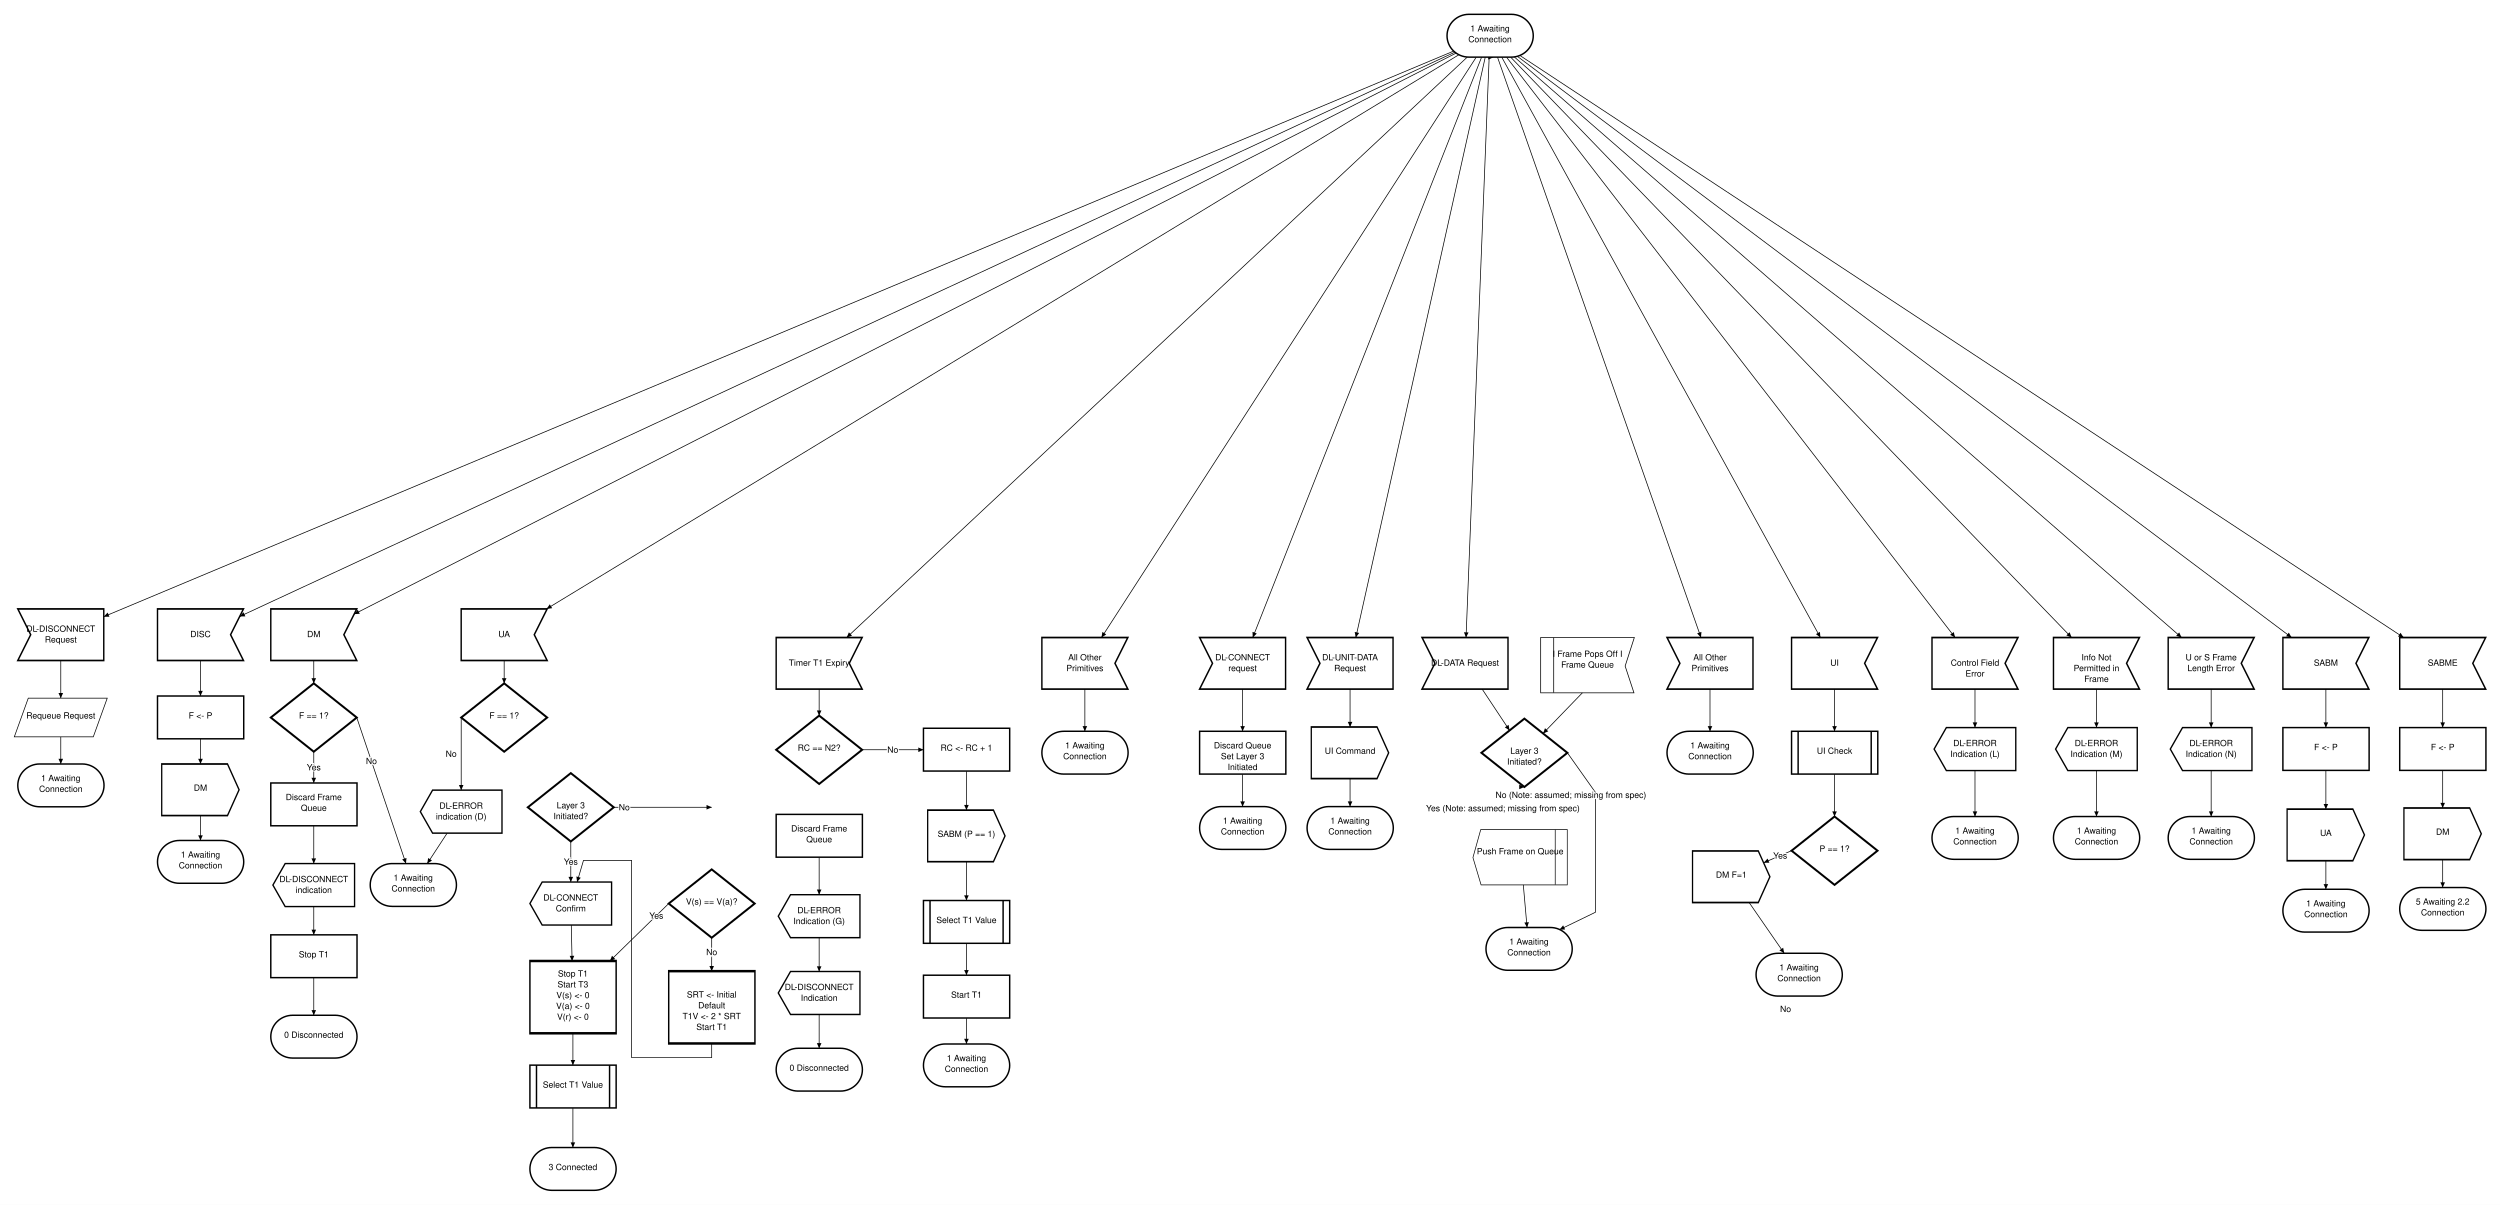
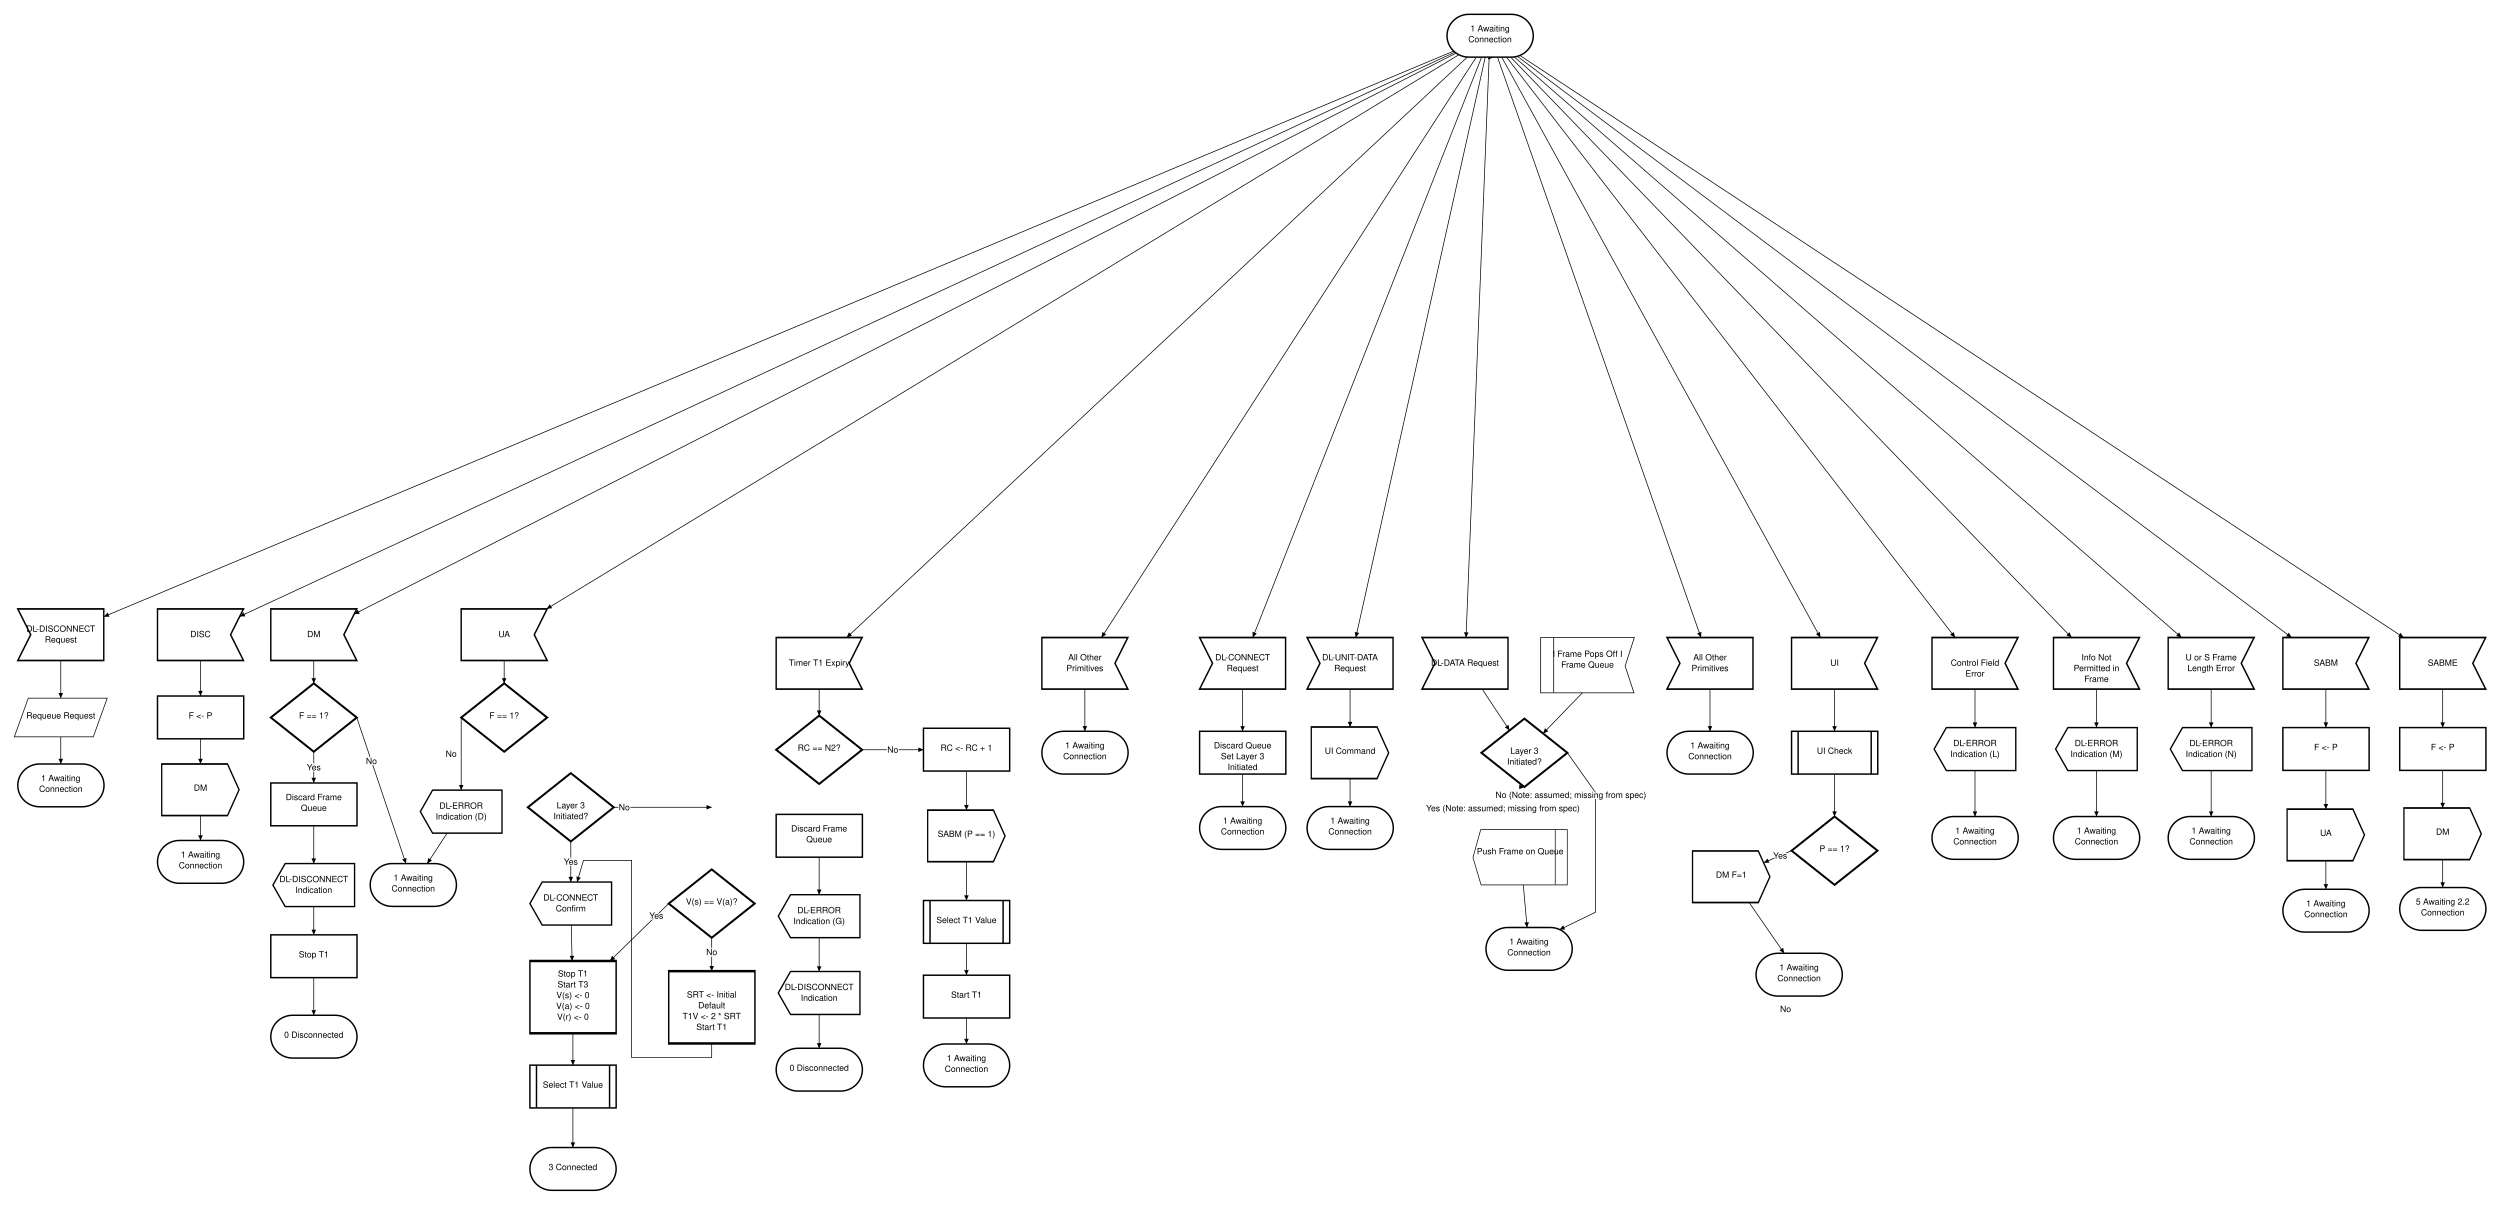
<svg xmlns="http://www.w3.org/2000/svg" width="3489.61" height="1681.77" viewBox="-349.21 -506.65 3489.61 1681.77" font-family="Helvetica, Arial, sans-serif">
  <defs>
    <marker id="arrow" viewBox="0 0 10 10" refX="9" refY="5" markerWidth="8" markerHeight="8" orient="auto-start-reverse">
      <path d="M 0 1 L 9 5 L 0 9 z" fill="#000000" />
    </marker>
  </defs>
  <rect x="-349.21" y="-506.65" width="3489.61" height="1681.77" fill="#FFFFFF" />
  <path d="M 1679.71 -435.31 L -204.37 354.11" fill="none" stroke="#000000" stroke-width="1" marker-end="url(#arrow)" />
  <path d="M -264.37 415.2 L -264.37 467.9" fill="none" stroke="#000000" stroke-width="1" marker-end="url(#arrow)" />
  <path d="M -264.37 521.84 L -264.37 559.75" fill="none" stroke="#000000" stroke-width="1" marker-end="url(#arrow)" />
  <path d="M 1681.52 -433.85 L -14.64 353.83" fill="none" stroke="#000000" stroke-width="1" marker-end="url(#arrow)" />
  <path d="M -69.37 415.2 L -69.37 464.87" fill="none" stroke="#000000" stroke-width="1" marker-end="url(#arrow)" />
  <path d="M -69.37 524.87 L -69.37 559.75" fill="none" stroke="#000000" stroke-width="1" marker-end="url(#arrow)" />
  <path d="M -69.37 631.65 L -69.37 666.53" fill="none" stroke="#000000" stroke-width="1" marker-end="url(#arrow)" />
  <path d="M 88.77 415.2 L 88.77 447.22" fill="none" stroke="#000000" stroke-width="1" marker-end="url(#arrow)" />
  <path d="M 88.77 542.52 L 88.77 586.27" fill="none" stroke="#000000" stroke-width="1" marker-end="url(#arrow)" />
  <text x="88.77" y="568.62" font-size="12" text-anchor="middle" stroke="#FFFFFF" stroke-width="3" paint-order="stroke">Yes</text>
  <path d="M 88.77 646.27 L 88.77 698.77" fill="none" stroke="#000000" stroke-width="1" marker-end="url(#arrow)" />
  <path d="M 88.77 758.77 L 88.77 798.24" fill="none" stroke="#000000" stroke-width="1" marker-end="url(#arrow)" />
  <path d="M 88.77 858.24 L 88.77 910.5" fill="none" stroke="#000000" stroke-width="1" marker-end="url(#arrow)" />
  <path d="M 1683.19 -432.5 L 145.14 350.55" fill="none" stroke="#000000" stroke-width="1" marker-end="url(#arrow)" />
  <path d="M 148.75 494.88 L 217.45 698.77" fill="none" stroke="#000000" stroke-width="1" marker-end="url(#arrow)" />
  <text x="169.23" y="559.84" font-size="12" text-anchor="middle" stroke="#FFFFFF" stroke-width="3" paint-order="stroke">No</text>
  <path d="M 1687.06 -430.19 L 413.71 343.3" fill="none" stroke="#000000" stroke-width="1" marker-end="url(#arrow)" />
  <path d="M 354.53 415.2 L 354.53 447.22" fill="none" stroke="#000000" stroke-width="1" marker-end="url(#arrow)" />
  <path d="M 274.94 656.27 L 247.17 698.77" fill="none" stroke="#000000" stroke-width="1" marker-end="url(#arrow)" />
  <path d="M 294.55 494.88 L 294.55 596.27" fill="none" stroke="#000000" stroke-width="1" marker-end="url(#arrow)" />
  <text x="280.55" y="549.78" font-size="12" text-anchor="middle" stroke="#FFFFFF" stroke-width="3" paint-order="stroke">No</text>
  <path d="M 447.53 620.18 L 447.53 620.18" fill="none" stroke="#000000" stroke-width="1" marker-end="url(#arrow)" />
  <text x="447.53" y="624.38" font-size="12" text-anchor="middle" stroke="#FFFFFF" stroke-width="3" paint-order="stroke">Yes</text>
  <path d="M 447.53 667.83 L 447.53 724.55" fill="none" stroke="#000000" stroke-width="1" marker-end="url(#arrow)" />
  <text x="447.53" y="700.37" font-size="12" text-anchor="middle" stroke="#FFFFFF" stroke-width="3" paint-order="stroke">Yes</text>
  <path d="M 448.21 784.55 L 449.34 834.74" fill="none" stroke="#000000" stroke-width="1" marker-end="url(#arrow)" />
  <path d="M 450.47 935.74 L 450.47 980.12" fill="none" stroke="#000000" stroke-width="1" marker-end="url(#arrow)" />
  <path d="M 450.47 1040.12 L 450.47 1095.12" fill="none" stroke="#000000" stroke-width="1" marker-end="url(#arrow)" />
  <path d="M 507.53 620.18 L 644.2 620.18 L 644.2 620.18" fill="none" stroke="#000000" stroke-width="1" marker-end="url(#arrow)" />
  <text x="522.18" y="624.38" font-size="12" text-anchor="middle" stroke="#FFFFFF" stroke-width="3" paint-order="stroke">No</text>
  <path d="M 584.2 754.55 L 502.15 834.74" fill="none" stroke="#000000" stroke-width="1" marker-end="url(#arrow)" />
  <text x="566.88" y="775.68" font-size="12" text-anchor="middle" stroke="#FFFFFF" stroke-width="3" paint-order="stroke">Yes</text>
  <path d="M 644.2 802.2 L 644.2 848.94" fill="none" stroke="#000000" stroke-width="1" marker-end="url(#arrow)" />
  <text x="644.2" y="826.52" font-size="12" text-anchor="middle" stroke="#FFFFFF" stroke-width="3" paint-order="stroke">No</text>
  <path d="M 644.2 949.94 L 644.2 969.59 L 532.42 969.59 L 532.42 694.39 L 465.22 694.39 L 456.35 724.55" fill="none" stroke="#000000" stroke-width="1" marker-end="url(#arrow)" />
  <path d="M 1698.79 -426.87 L 832.63 383.22" fill="none" stroke="#000000" stroke-width="1" marker-end="url(#arrow)" />
  <path d="M 794.2 455.12 L 794.2 492.23" fill="none" stroke="#000000" stroke-width="1" marker-end="url(#arrow)" />
  <path d="M 794.2 660.1 L 794.2 660.1" fill="none" stroke="#000000" stroke-width="1" marker-end="url(#arrow)" />
  <text x="794.2" y="664.3" font-size="12" text-anchor="middle" stroke="#FFFFFF" stroke-width="3" paint-order="stroke">Yes</text>
  <path d="M 794.2 690.1 L 794.2 742.2" fill="none" stroke="#000000" stroke-width="1" marker-end="url(#arrow)" />
  <path d="M 794.2 802.2 L 794.2 849.39" fill="none" stroke="#000000" stroke-width="1" marker-end="url(#arrow)" />
  <path d="M 794.2 909.39 L 794.2 956.59" fill="none" stroke="#000000" stroke-width="1" marker-end="url(#arrow)" />
  <path d="M 854.2 539.88 L 939.79 539.88" fill="none" stroke="#000000" stroke-width="1" marker-end="url(#arrow)" />
  <text x="896.97" y="544.08" font-size="12" text-anchor="middle" stroke="#FFFFFF" stroke-width="3" paint-order="stroke">No</text>
  <path d="M 999.79 569.88 L 999.79 624.15" fill="none" stroke="#000000" stroke-width="1" marker-end="url(#arrow)" />
  <path d="M 999.79 696.05 L 999.79 750.32" fill="none" stroke="#000000" stroke-width="1" marker-end="url(#arrow)" />
  <path d="M 999.79 810.32 L 999.79 854.59" fill="none" stroke="#000000" stroke-width="1" marker-end="url(#arrow)" />
  <path d="M 999.79 914.59 L 999.79 950.59" fill="none" stroke="#000000" stroke-width="1" marker-end="url(#arrow)" />
  <path d="M 1165.09 455.12 L 1165.09 514.11" fill="none" stroke="#000000" stroke-width="1" marker-end="url(#arrow)" />
  <path d="M 1711.25 -426.65 L 1188.31 383.22" fill="none" stroke="#000000" stroke-width="1" marker-end="url(#arrow)" />
  <path d="M 1718.79 -426.65 L 1399.44 383.22" fill="none" stroke="#000000" stroke-width="1" marker-end="url(#arrow)" />
  <path d="M 1385.26 455.12 L 1385.26 514.11" fill="none" stroke="#000000" stroke-width="1" marker-end="url(#arrow)" />
  <path d="M 1385.26 574.11 L 1385.26 619.21" fill="none" stroke="#000000" stroke-width="1" marker-end="url(#arrow)" />
  <path d="M 1723.93 -426.65 L 1543.28 383.22" fill="none" stroke="#000000" stroke-width="1" marker-end="url(#arrow)" />
  <path d="M 1535.26 455.12 L 1535.26 508.16" fill="none" stroke="#000000" stroke-width="1" marker-end="url(#arrow)" />
  <path d="M 1535.26 580.06 L 1535.26 619.21" fill="none" stroke="#000000" stroke-width="1" marker-end="url(#arrow)" />
  <path d="M 1729.43 -426.65 L 1697.15 383.22" fill="none" stroke="#000000" stroke-width="1" marker-end="url(#arrow)" />
  <path d="M 1719.57 455.12 L 1757.89 512.9" fill="none" stroke="#000000" stroke-width="1" marker-end="url(#arrow)" />
  <path d="M 1778.6 591.76 L 1778.6 591.76" fill="none" stroke="#000000" stroke-width="1" marker-end="url(#arrow)" />
  <text x="1748.6" y="625.72" font-size="12" text-anchor="middle" stroke="#FFFFFF" stroke-width="3" paint-order="stroke">Yes (Note: assumed; missing from spec)</text>
  <path d="M 1838.59 544.11 L 1877.8 599.47 L 1877.8 766.67 L 1827.6 791.03" fill="none" stroke="#000000" stroke-width="1" marker-end="url(#arrow)" />
  <text x="1843.5" y="607.16" font-size="12" text-anchor="middle" stroke="#FFFFFF" stroke-width="3" paint-order="stroke">No (Note: assumed; missing from spec)</text>
  <path d="M 1777.09 728.49 L 1782.35 787.99" fill="none" stroke="#000000" stroke-width="1" marker-end="url(#arrow)" />
  <path d="M 1741.14 -426.65 L 2025.08 383.22" fill="none" stroke="#000000" stroke-width="1" marker-end="url(#arrow)" />
  <path d="M 2037.68 455.12 L 2037.68 514.11" fill="none" stroke="#000000" stroke-width="1" marker-end="url(#arrow)" />
  <path d="M 2211.52 455.12 L 2211.52 514.11" fill="none" stroke="#000000" stroke-width="1" marker-end="url(#arrow)" />
  <path d="M 2211.52 574.11 L 2211.52 633.09" fill="none" stroke="#000000" stroke-width="1" marker-end="url(#arrow)" />
  <path d="M 2151.52 680.75 L 2112.68 697.54" fill="none" stroke="#000000" stroke-width="1" marker-end="url(#arrow)" />
  <text x="2135.63" y="691.82" font-size="12" text-anchor="middle" stroke="#FFFFFF" stroke-width="3" paint-order="stroke">Yes</text>
  <path d="M 2092.25 753.07 L 2141.26 823.98" fill="none" stroke="#000000" stroke-width="1" marker-end="url(#arrow)" />
  <path d="M 2161.99 853.98 L 2161.99 853.98" fill="none" stroke="#000000" stroke-width="1" marker-end="url(#arrow)" />
  <text x="2143.15" y="905.96" font-size="12" text-anchor="middle" stroke="#FFFFFF" stroke-width="3" paint-order="stroke">No</text>
  <path d="M 1747.09 -426.65 L 2191.78 383.22" fill="none" stroke="#000000" stroke-width="1" marker-end="url(#arrow)" />
  <path d="M 2407.56 455.12 L 2407.56 508.95" fill="none" stroke="#000000" stroke-width="1" marker-end="url(#arrow)" />
  <path d="M 1753.81 -426.65 L 2379.77 383.22" fill="none" stroke="#000000" stroke-width="1" marker-end="url(#arrow)" />
  <path d="M 2407.56 568.95 L 2407.56 633.09" fill="none" stroke="#000000" stroke-width="1" marker-end="url(#arrow)" />
  <path d="M 2577.12 455.12 L 2577.12 508.95" fill="none" stroke="#000000" stroke-width="1" marker-end="url(#arrow)" />
  <path d="M 2577.12 568.95 L 2577.12 633.09" fill="none" stroke="#000000" stroke-width="1" marker-end="url(#arrow)" />
  <path d="M 1759.62 -426.65 L 2542.37 383.22" fill="none" stroke="#000000" stroke-width="1" marker-end="url(#arrow)" />
  <path d="M 1764.6 -427.08 L 2695.91 383.22" fill="none" stroke="#000000" stroke-width="1" marker-end="url(#arrow)" />
  <path d="M 2737.23 568.95 L 2737.23 633.09" fill="none" stroke="#000000" stroke-width="1" marker-end="url(#arrow)" />
  <path d="M 2737.23 455.12 L 2737.23 508.95" fill="none" stroke="#000000" stroke-width="1" marker-end="url(#arrow)" />
  <path d="M 2897.35 455.12 L 2897.35 508.95" fill="none" stroke="#000000" stroke-width="1" marker-end="url(#arrow)" />
  <path d="M 2897.35 568.95 L 2897.35 622.78" fill="none" stroke="#000000" stroke-width="1" marker-end="url(#arrow)" />
  <path d="M 2897.35 694.67 L 2897.35 734.64" fill="none" stroke="#000000" stroke-width="1" marker-end="url(#arrow)" />
  <path d="M 3060.4 455.12 L 3060.4 508.95" fill="none" stroke="#000000" stroke-width="1" marker-end="url(#arrow)" />
  <path d="M 3060.4 568.95 L 3060.4 621.19" fill="none" stroke="#000000" stroke-width="1" marker-end="url(#arrow)" />
  <path d="M 3060.4 693.09 L 3060.4 732.18" fill="none" stroke="#000000" stroke-width="1" marker-end="url(#arrow)" />
  <path d="M 1768.75 -428.02 L 2849.46 383.22" fill="none" stroke="#000000" stroke-width="1" marker-end="url(#arrow)" />
  <path d="M 1772.3 -429.2 L 3005.82 383.22" fill="none" stroke="#000000" stroke-width="1" marker-end="url(#arrow)" />
  <path d="M 1735.3 -426.65 L 1735.3 -426.65" fill="none" stroke="#000000" stroke-width="1" marker-end="url(#arrow)" />
  <path d="M 1859.5 460.45 L 1804.66 517.15" fill="none" stroke="#000000" stroke-width="1" marker-end="url(#arrow)" />
  <g transform="translate(1670.62 -486.65) scale(1.02 1.03) translate(-1 -1)" style="stroke-width:0.97">
    <g fill="#FFFFFF" stroke="#000000" stroke-width="2" stroke-linejoin="miter" stroke-linecap="butt">
      <rect x="1.0" y="1.0" width="118" height="58" rx="30.0" ry="30.0" />
    </g>
  </g>
  <text x="1730.62" y="-462.74" font-size="12" text-anchor="middle">1 Awaiting</text>
  <text x="1730.62" y="-447.67" font-size="12" text-anchor="middle">Connection</text>
  <g transform="translate(-324.37 343.3) scale(1 1.2) translate(0 0)" style="stroke-width:0.83">
    <g fill="#FFFFFF" stroke="#000000" stroke-width="2" stroke-linejoin="miter" stroke-linecap="butt">
      <polygon points="0,0 120,0 120,60 0,60 18,30.0" />
    </g>
  </g>
  <text x="-264.37" y="375.15" font-size="12" text-anchor="middle">DL-DISCONNECT</text>
  <text x="-264.37" y="390.22" font-size="12" text-anchor="middle">Request</text>
  <polygon points="-309.76,467.9 -199.53,467.9 -218.98,521.84 -329.21,521.84" fill="#FFFFFF" stroke="#000000" />
  <text x="-264.37" y="496.32" font-size="12" text-anchor="middle">Requeue Request</text>
  <g transform="translate(-324.37 559.75) scale(1.02 1.03) translate(-1 -1)" style="stroke-width:0.97">
    <g fill="#FFFFFF" stroke="#000000" stroke-width="2" stroke-linejoin="miter" stroke-linecap="butt">
      <rect x="1.0" y="1.0" width="118" height="58" rx="30.0" ry="30.0" />
    </g>
  </g>
  <text x="-264.37" y="583.66" font-size="12" text-anchor="middle">1 Awaiting</text>
  <text x="-264.37" y="598.73" font-size="12" text-anchor="middle">Connection</text>
  <g transform="translate(-129.37 343.3) scale(1 1.2) translate(0 0)" style="stroke-width:0.83">
    <g fill="#FFFFFF" stroke="#000000" stroke-width="2" stroke-linejoin="miter" stroke-linecap="butt">
      <polygon points="0,0 120,0 102,30.0 120,60 0,60" />
    </g>
  </g>
  <text x="-69.37" y="382.7" font-size="12" text-anchor="middle">DISC</text>
  <g transform="translate(-129.37 464.87) scale(1.02 1.03) translate(-1 -1)" style="stroke-width:0.97">
    <g fill="#FFFFFF" stroke="#000000" stroke-width="2" stroke-linejoin="miter" stroke-linecap="butt">
      <rect x="1.0" y="1.0" width="118" height="58" />
    </g>
  </g>
  <text x="-69.37" y="496.32" font-size="12" text-anchor="middle">F &lt;- P</text>
  <g transform="translate(-123.48 559.75) scale(0.9 1.2) translate(0 0)" style="stroke-width:0.83">
    <g fill="#FFFFFF" stroke="#000000" stroke-width="2" stroke-linejoin="miter" stroke-linecap="butt">
      <polygon points="0,0 102,0 120,30.0 102,60 0,60" />
    </g>
  </g>
  <text x="-69.37" y="597.15" font-size="12" text-anchor="middle">DM</text>
  <g transform="translate(-129.37 666.53) scale(1.02 1.03) translate(-1 -1)" style="stroke-width:0.97">
    <g fill="#FFFFFF" stroke="#000000" stroke-width="2" stroke-linejoin="miter" stroke-linecap="butt">
      <rect x="1.0" y="1.0" width="118" height="58" rx="30.0" ry="30.0" />
    </g>
  </g>
  <text x="-69.37" y="690.43" font-size="12" text-anchor="middle">1 Awaiting</text>
  <text x="-69.37" y="705.51" font-size="12" text-anchor="middle">Connection</text>
  <g transform="translate(28.77 343.3) scale(1 1.2) translate(0 0)" style="stroke-width:0.83">
    <g fill="#FFFFFF" stroke="#000000" stroke-width="2" stroke-linejoin="miter" stroke-linecap="butt">
      <polygon points="0,0 120,0 102,30.0 120,60 0,60" />
    </g>
  </g>
  <text x="88.77" y="382.7" font-size="12" text-anchor="middle">DM</text>
  <g transform="translate(28.77 447.22) scale(1 1.59) translate(0 0)" style="stroke-width:0.63">
    <g fill="#FFFFFF" stroke="#000000" stroke-width="2" stroke-linejoin="miter" stroke-linecap="butt">
      <polygon points="60.0,0 120,30.0 60.0,60 0,30.0" />
    </g>
  </g>
  <text x="88.77" y="496.32" font-size="12" text-anchor="middle">F == 1?</text>
  <g transform="translate(28.77 586.27) scale(1.02 1.03) translate(-1 -1)" style="stroke-width:0.97">
    <g fill="#FFFFFF" stroke="#000000" stroke-width="2" stroke-linejoin="miter" stroke-linecap="butt">
      <rect x="1.0" y="1.0" width="118" height="58" />
    </g>
  </g>
  <text x="88.77" y="610.18" font-size="12" text-anchor="middle">Discard Frame</text>
  <text x="88.77" y="625.25" font-size="12" text-anchor="middle">Queue</text>
  <g transform="translate(31.71 698.77) scale(0.95 1) translate(0 0)" style="stroke-width:1">
    <g fill="#FFFFFF" stroke="#000000" stroke-width="2" stroke-linejoin="miter" stroke-linecap="butt">
      <polygon points="18,0 120,0 120,60 18,60 0,30.0" />
    </g>
  </g>
  <text x="88.77" y="724.68" font-size="12" text-anchor="middle">DL-DISCONNECT</text>
-   <text x="88.77" y="739.75" font-size="12" text-anchor="middle">indication</text>
+   <text x="88.77" y="739.75" font-size="12" text-anchor="middle">Indication</text>
  <g transform="translate(28.77 798.24) scale(1.02 1.03) translate(-1 -1)" style="stroke-width:0.97">
    <g fill="#FFFFFF" stroke="#000000" stroke-width="2" stroke-linejoin="miter" stroke-linecap="butt">
      <rect x="1.0" y="1.0" width="118" height="58" />
    </g>
  </g>
  <text x="88.77" y="829.7" font-size="12" text-anchor="middle">Stop T1</text>
  <g transform="translate(28.77 910.5) scale(1.02 1.03) translate(-1 -1)" style="stroke-width:0.97">
    <g fill="#FFFFFF" stroke="#000000" stroke-width="2" stroke-linejoin="miter" stroke-linecap="butt">
      <rect x="1.0" y="1.0" width="118" height="58" rx="30.0" ry="30.0" />
    </g>
  </g>
  <text x="88.77" y="941.95" font-size="12" text-anchor="middle">0 Disconnected</text>
  <g transform="translate(167.56 698.77) scale(1.02 1.03) translate(-1 -1)" style="stroke-width:0.97">
    <g fill="#FFFFFF" stroke="#000000" stroke-width="2" stroke-linejoin="miter" stroke-linecap="butt">
      <rect x="1.0" y="1.0" width="118" height="58" rx="30.0" ry="30.0" />
    </g>
  </g>
  <text x="227.56" y="722.68" font-size="12" text-anchor="middle">1 Awaiting</text>
  <text x="227.56" y="737.75" font-size="12" text-anchor="middle">Connection</text>
  <g transform="translate(294.53 343.3) scale(1 1.2) translate(0 0)" style="stroke-width:0.83">
    <g fill="#FFFFFF" stroke="#000000" stroke-width="2" stroke-linejoin="miter" stroke-linecap="butt">
      <polygon points="0,0 120,0 102,30.0 120,60 0,60" />
    </g>
  </g>
  <text x="354.53" y="382.7" font-size="12" text-anchor="middle">UA</text>
  <g transform="translate(294.53 447.22) scale(1 1.59) translate(0 0)" style="stroke-width:0.63">
    <g fill="#FFFFFF" stroke="#000000" stroke-width="2" stroke-linejoin="miter" stroke-linecap="butt">
      <polygon points="60.0,0 120,30.0 60.0,60 0,30.0" />
    </g>
  </g>
  <text x="354.53" y="496.32" font-size="12" text-anchor="middle">F == 1?</text>
  <g transform="translate(237.49 596.27) scale(0.95 1) translate(0 0)" style="stroke-width:1">
    <g fill="#FFFFFF" stroke="#000000" stroke-width="2" stroke-linejoin="miter" stroke-linecap="butt">
      <polygon points="18,0 120,0 120,60 18,60 0,30.0" />
    </g>
  </g>
  <text x="294.55" y="622.18" font-size="12" text-anchor="middle">DL-ERROR</text>
-   <text x="294.55" y="637.25" font-size="12" text-anchor="middle">indication (D)</text>
+   <text x="294.55" y="637.25" font-size="12" text-anchor="middle">Indication (D)</text>
  <g transform="translate(387.53 572.52) scale(1 1.59) translate(0 0)" style="stroke-width:0.63">
    <g fill="#FFFFFF" stroke="#000000" stroke-width="2" stroke-linejoin="miter" stroke-linecap="butt">
      <polygon points="60.0,0 120,30.0 60.0,60 0,30.0" />
    </g>
  </g>
  <text x="447.53" y="621.63" font-size="12" text-anchor="middle">Layer 3</text>
  <text x="447.53" y="636.7" font-size="12" text-anchor="middle">Initiated?</text>
  <g transform="translate(390.47 724.55) scale(0.95 1) translate(0 0)" style="stroke-width:1">
    <g fill="#FFFFFF" stroke="#000000" stroke-width="2" stroke-linejoin="miter" stroke-linecap="butt">
      <polygon points="18,0 120,0 120,60 18,60 0,30.0" />
    </g>
  </g>
  <text x="447.53" y="750.45" font-size="12" text-anchor="middle">DL-CONNECT</text>
  <text x="447.53" y="765.52" font-size="12" text-anchor="middle">Confirm</text>
  <g transform="translate(390.47 834.74) scale(1.02 1.74) translate(-1 -1)" style="stroke-width:0.57">
    <g fill="#FFFFFF" stroke="#000000" stroke-width="2" stroke-linejoin="miter" stroke-linecap="butt">
      <rect x="1.0" y="1.0" width="118" height="58" />
    </g>
  </g>
  <text x="450.47" y="856.51" font-size="12" text-anchor="middle">Stop T1</text>
  <text x="450.47" y="871.58" font-size="12" text-anchor="middle">Start T3</text>
  <text x="450.47" y="886.65" font-size="12" text-anchor="middle">V(s) &lt;- 0</text>
  <text x="450.47" y="901.72" font-size="12" text-anchor="middle">V(a) &lt;- 0</text>
  <text x="450.47" y="916.8" font-size="12" text-anchor="middle">V(r) &lt;- 0</text>
  <g transform="translate(390.47 980.12) scale(1.02 1.03) translate(-1 -1)" style="stroke-width:0.97">
    <g fill="#FFFFFF" stroke="#000000" stroke-width="2" stroke-linejoin="miter" stroke-linecap="butt">
      <rect x="1.0" y="1.0" width="118" height="58" />
      <line x1="10" y1="1.0" x2="10" y2="59.0" />
      <line x1="110" y1="1.0" x2="110" y2="59.0" />
    </g>
  </g>
  <text x="450.47" y="1011.57" font-size="12" text-anchor="middle">Select T1 Value</text>
  <g transform="translate(390.47 1095.12) scale(1.02 1.03) translate(-1 -1)" style="stroke-width:0.97">
    <g fill="#FFFFFF" stroke="#000000" stroke-width="2" stroke-linejoin="miter" stroke-linecap="butt">
      <rect x="1.0" y="1.0" width="118" height="58" rx="30.0" ry="30.0" />
    </g>
  </g>
  <text x="450.47" y="1126.57" font-size="12" text-anchor="middle">3 Connected</text>
  <g transform="translate(584.2 706.89) scale(1 1.59) translate(0 0)" style="stroke-width:0.63">
    <g fill="#FFFFFF" stroke="#000000" stroke-width="2" stroke-linejoin="miter" stroke-linecap="butt">
      <polygon points="60.0,0 120,30.0 60.0,60 0,30.0" />
    </g>
  </g>
  <text x="644.2" y="756" font-size="12" text-anchor="middle">V(s) == V(a)?</text>
  <g transform="translate(584.2 848.94) scale(1.02 1.74) translate(-1 -1)" style="stroke-width:0.57">
    <g fill="#FFFFFF" stroke="#000000" stroke-width="2" stroke-linejoin="miter" stroke-linecap="butt">
      <rect x="1.0" y="1.0" width="118" height="58" />
    </g>
  </g>
  <text x="644.2" y="885.79" font-size="12" text-anchor="middle">SRT &lt;- Initial</text>
  <text x="644.2" y="900.87" font-size="12" text-anchor="middle">Default</text>
  <text x="644.2" y="915.94" font-size="12" text-anchor="middle">T1V &lt;- 2 * SRT</text>
  <text x="644.2" y="931.01" font-size="12" text-anchor="middle">Start T1</text>
  <g transform="translate(734.2 383.22) scale(1 1.2) translate(0 0)" style="stroke-width:0.83">
    <g fill="#FFFFFF" stroke="#000000" stroke-width="2" stroke-linejoin="miter" stroke-linecap="butt">
      <polygon points="0,0 120,0 102,30.0 120,60 0,60" />
    </g>
  </g>
  <text x="794.2" y="422.63" font-size="12" text-anchor="middle">Timer T1 Expiry</text>
  <g transform="translate(734.2 492.23) scale(1 1.59) translate(0 0)" style="stroke-width:0.63">
    <g fill="#FFFFFF" stroke="#000000" stroke-width="2" stroke-linejoin="miter" stroke-linecap="butt">
      <polygon points="60.0,0 120,30.0 60.0,60 0,30.0" />
    </g>
  </g>
  <text x="794.2" y="541.33" font-size="12" text-anchor="middle">RC == N2?</text>
  <g transform="translate(734.2 630.1) scale(1.02 1.03) translate(-1 -1)" style="stroke-width:0.97">
    <g fill="#FFFFFF" stroke="#000000" stroke-width="2" stroke-linejoin="miter" stroke-linecap="butt">
      <rect x="1.0" y="1.0" width="118" height="58" />
    </g>
  </g>
  <text x="794.2" y="654.01" font-size="12" text-anchor="middle">Discard Frame</text>
  <text x="794.2" y="669.08" font-size="12" text-anchor="middle">Queue</text>
  <g transform="translate(737.14 742.2) scale(0.95 1) translate(0 0)" style="stroke-width:1">
    <g fill="#FFFFFF" stroke="#000000" stroke-width="2" stroke-linejoin="miter" stroke-linecap="butt">
      <polygon points="18,0 120,0 120,60 18,60 0,30.0" />
    </g>
  </g>
  <text x="794.2" y="768.11" font-size="12" text-anchor="middle">DL-ERROR</text>
  <text x="794.2" y="783.18" font-size="12" text-anchor="middle">Indication (G)</text>
  <g transform="translate(737.14 849.39) scale(0.95 1) translate(0 0)" style="stroke-width:1">
    <g fill="#FFFFFF" stroke="#000000" stroke-width="2" stroke-linejoin="miter" stroke-linecap="butt">
      <polygon points="18,0 120,0 120,60 18,60 0,30.0" />
    </g>
  </g>
  <text x="794.2" y="875.3" font-size="12" text-anchor="middle">DL-DISCONNECT</text>
  <text x="794.2" y="890.37" font-size="12" text-anchor="middle">Indication</text>
  <g transform="translate(734.2 956.59) scale(1.02 1.03) translate(-1 -1)" style="stroke-width:0.97">
    <g fill="#FFFFFF" stroke="#000000" stroke-width="2" stroke-linejoin="miter" stroke-linecap="butt">
      <rect x="1.0" y="1.0" width="118" height="58" rx="30.0" ry="30.0" />
    </g>
  </g>
  <text x="794.2" y="988.04" font-size="12" text-anchor="middle">0 Disconnected</text>
  <g transform="translate(939.79 509.88) scale(1.02 1.03) translate(-1 -1)" style="stroke-width:0.97">
    <g fill="#FFFFFF" stroke="#000000" stroke-width="2" stroke-linejoin="miter" stroke-linecap="butt">
      <rect x="1.0" y="1.0" width="118" height="58" />
    </g>
  </g>
  <text x="999.79" y="541.33" font-size="12" text-anchor="middle">RC &lt;- RC + 1</text>
  <g transform="translate(945.67 624.15) scale(0.9 1.2) translate(0 0)" style="stroke-width:0.83">
    <g fill="#FFFFFF" stroke="#000000" stroke-width="2" stroke-linejoin="miter" stroke-linecap="butt">
      <polygon points="0,0 102,0 120,30.0 102,60 0,60" />
    </g>
  </g>
  <text x="999.79" y="661.55" font-size="12" text-anchor="middle">SABM (P == 1)</text>
  <g transform="translate(939.79 750.32) scale(1.02 1.03) translate(-1 -1)" style="stroke-width:0.97">
    <g fill="#FFFFFF" stroke="#000000" stroke-width="2" stroke-linejoin="miter" stroke-linecap="butt">
      <rect x="1.0" y="1.0" width="118" height="58" />
      <line x1="10" y1="1.0" x2="10" y2="59.0" />
      <line x1="110" y1="1.0" x2="110" y2="59.0" />
    </g>
  </g>
  <text x="999.79" y="781.78" font-size="12" text-anchor="middle">Select T1 Value</text>
  <g transform="translate(939.79 854.59) scale(1.02 1.03) translate(-1 -1)" style="stroke-width:0.97">
    <g fill="#FFFFFF" stroke="#000000" stroke-width="2" stroke-linejoin="miter" stroke-linecap="butt">
      <rect x="1.0" y="1.0" width="118" height="58" />
    </g>
  </g>
  <text x="999.79" y="886.05" font-size="12" text-anchor="middle">Start T1</text>
  <g transform="translate(939.79 950.59) scale(1.02 1.03) translate(-1 -1)" style="stroke-width:0.97">
    <g fill="#FFFFFF" stroke="#000000" stroke-width="2" stroke-linejoin="miter" stroke-linecap="butt">
      <rect x="1.0" y="1.0" width="118" height="58" rx="30.0" ry="30.0" />
    </g>
  </g>
  <text x="999.79" y="974.5" font-size="12" text-anchor="middle">1 Awaiting</text>
  <text x="999.79" y="989.57" font-size="12" text-anchor="middle">Connection</text>
  <g transform="translate(1105.09 383.22) scale(1 1.2) translate(0 0)" style="stroke-width:0.83">
    <g fill="#FFFFFF" stroke="#000000" stroke-width="2" stroke-linejoin="miter" stroke-linecap="butt">
      <polygon points="0,0 120,0 102,30.0 120,60 0,60" />
    </g>
  </g>
  <text x="1165.09" y="415.08" font-size="12" text-anchor="middle">All Other</text>
  <text x="1165.09" y="430.15" font-size="12" text-anchor="middle">Primitives</text>
  <g transform="translate(1105.09 514.11) scale(1.02 1.03) translate(-1 -1)" style="stroke-width:0.97">
    <g fill="#FFFFFF" stroke="#000000" stroke-width="2" stroke-linejoin="miter" stroke-linecap="butt">
      <rect x="1.0" y="1.0" width="118" height="58" rx="30.0" ry="30.0" />
    </g>
  </g>
  <text x="1165.09" y="538.01" font-size="12" text-anchor="middle">1 Awaiting</text>
  <text x="1165.09" y="553.08" font-size="12" text-anchor="middle">Connection</text>
  <g transform="translate(1325.26 383.22) scale(1 1.2) translate(0 0)" style="stroke-width:0.83">
    <g fill="#FFFFFF" stroke="#000000" stroke-width="2" stroke-linejoin="miter" stroke-linecap="butt">
      <polygon points="0,0 120,0 120,60 0,60 18,30.0" />
    </g>
  </g>
  <text x="1385.26" y="415.08" font-size="12" text-anchor="middle">DL-CONNECT</text>
-   <text x="1385.26" y="430.15" font-size="12" text-anchor="middle">request</text>
+   <text x="1385.26" y="430.15" font-size="12" text-anchor="middle">Request</text>
  <g transform="translate(1325.26 514.11) scale(1.02 1.03) translate(-1 -1)" style="stroke-width:0.97">
    <g fill="#FFFFFF" stroke="#000000" stroke-width="2" stroke-linejoin="miter" stroke-linecap="butt">
      <rect x="1.0" y="1.0" width="118" height="58" />
    </g>
  </g>
  <text x="1385.26" y="538.01" font-size="12" text-anchor="middle">Discard Queue</text>
  <text x="1385.26" y="553.08" font-size="12" text-anchor="middle">Set Layer 3</text>
  <text x="1385.26" y="568.16" font-size="12" text-anchor="middle">Initiated</text>
  <g transform="translate(1325.26 619.21) scale(1.02 1.03) translate(-1 -1)" style="stroke-width:0.97">
    <g fill="#FFFFFF" stroke="#000000" stroke-width="2" stroke-linejoin="miter" stroke-linecap="butt">
      <rect x="1.0" y="1.0" width="118" height="58" rx="30.0" ry="30.0" />
    </g>
  </g>
  <text x="1385.26" y="643.12" font-size="12" text-anchor="middle">1 Awaiting</text>
  <text x="1385.26" y="658.19" font-size="12" text-anchor="middle">Connection</text>
  <g transform="translate(1475.26 383.22) scale(1 1.2) translate(0 0)" style="stroke-width:0.83">
    <g fill="#FFFFFF" stroke="#000000" stroke-width="2" stroke-linejoin="miter" stroke-linecap="butt">
      <polygon points="0,0 120,0 120,60 0,60 18,30.0" />
    </g>
  </g>
  <text x="1535.26" y="415.08" font-size="12" text-anchor="middle">DL-UNIT-DATA</text>
  <text x="1535.26" y="430.15" font-size="12" text-anchor="middle">Request</text>
  <g transform="translate(1481.14 508.16) scale(0.9 1.2) translate(0 0)" style="stroke-width:0.83">
    <g fill="#FFFFFF" stroke="#000000" stroke-width="2" stroke-linejoin="miter" stroke-linecap="butt">
      <polygon points="0,0 102,0 120,30.0 102,60 0,60" />
    </g>
  </g>
  <text x="1535.26" y="545.56" font-size="12" text-anchor="middle">UI Command</text>
  <g transform="translate(1475.26 619.21) scale(1.02 1.03) translate(-1 -1)" style="stroke-width:0.97">
    <g fill="#FFFFFF" stroke="#000000" stroke-width="2" stroke-linejoin="miter" stroke-linecap="butt">
      <rect x="1.0" y="1.0" width="118" height="58" rx="30.0" ry="30.0" />
    </g>
  </g>
  <text x="1535.26" y="643.12" font-size="12" text-anchor="middle">1 Awaiting</text>
  <text x="1535.26" y="658.19" font-size="12" text-anchor="middle">Connection</text>
  <g transform="translate(1635.72 383.22) scale(1 1.2) translate(0 0)" style="stroke-width:0.83">
    <g fill="#FFFFFF" stroke="#000000" stroke-width="2" stroke-linejoin="miter" stroke-linecap="butt">
      <polygon points="0,0 120,0 120,60 0,60 18,30.0" />
    </g>
  </g>
  <text x="1695.72" y="422.63" font-size="12" text-anchor="middle">DL-DATA Request</text>
  <g transform="translate(1718.6 496.45) scale(1 1.59) translate(0 0)" style="stroke-width:0.63">
    <g fill="#FFFFFF" stroke="#000000" stroke-width="2" stroke-linejoin="miter" stroke-linecap="butt">
      <polygon points="60.0,0 120,30.0 60.0,60 0,30.0" />
    </g>
  </g>
  <text x="1778.6" y="545.56" font-size="12" text-anchor="middle">Layer 3</text>
  <text x="1778.6" y="560.63" font-size="12" text-anchor="middle">Initiated?</text>
  <g transform="translate(1706.79 651.26) scale(3.64 3.83) translate(-29.09 -2.47)" style="stroke-width:0.26">
    <g>
      <g transform="matrix(-1,0,0,1,73.84743,-6.766145)">
        <path style="fill:none;stroke:#000000;stroke-width:0.265;stroke-opacity:1" d="M 8.588,9.238 H 41.768 l 2.993,10.214 -3.123,9.954 H 8.588 Z" />
      </g>
      <path style="fill:none;stroke:#000000;stroke-width:0.265;stroke-opacity:1" d="M 60.64,2.537 V 22.576" />
    </g>
  </g>
  <text x="1772.69" y="685.78" font-size="12" text-anchor="middle">Push Frame on Queue</text>
  <g transform="translate(1725 787.99) scale(1.02 1.03) translate(-1 -1)" style="stroke-width:0.97">
    <g fill="#FFFFFF" stroke="#000000" stroke-width="2" stroke-linejoin="miter" stroke-linecap="butt">
      <rect x="1.0" y="1.0" width="118" height="58" rx="30.0" ry="30.0" />
    </g>
  </g>
  <text x="1785" y="811.89" font-size="12" text-anchor="middle">1 Awaiting</text>
  <text x="1785" y="826.97" font-size="12" text-anchor="middle">Connection</text>
  <g transform="translate(1977.68 383.22) scale(1 1.2) translate(0 0)" style="stroke-width:0.83">
    <g fill="#FFFFFF" stroke="#000000" stroke-width="2" stroke-linejoin="miter" stroke-linecap="butt">
      <polygon points="0,0 120,0 120,60 0,60 18,30.0" />
    </g>
  </g>
  <text x="2037.68" y="415.08" font-size="12" text-anchor="middle">All Other</text>
  <text x="2037.68" y="430.15" font-size="12" text-anchor="middle">Primitives</text>
  <g transform="translate(1977.68 514.11) scale(1.02 1.03) translate(-1 -1)" style="stroke-width:0.97">
    <g fill="#FFFFFF" stroke="#000000" stroke-width="2" stroke-linejoin="miter" stroke-linecap="butt">
      <rect x="1.0" y="1.0" width="118" height="58" rx="30.0" ry="30.0" />
    </g>
  </g>
  <text x="2037.68" y="538.01" font-size="12" text-anchor="middle">1 Awaiting</text>
  <text x="2037.68" y="553.08" font-size="12" text-anchor="middle">Connection</text>
  <g transform="translate(2151.52 383.22) scale(1 1.2) translate(0 0)" style="stroke-width:0.83">
    <g fill="#FFFFFF" stroke="#000000" stroke-width="2" stroke-linejoin="miter" stroke-linecap="butt">
      <polygon points="0,0 120,0 102,30.0 120,60 0,60" />
    </g>
  </g>
  <text x="2211.52" y="422.63" font-size="12" text-anchor="middle">UI</text>
  <g transform="translate(2151.52 514.11) scale(1.02 1.03) translate(-1 -1)" style="stroke-width:0.97">
    <g fill="#FFFFFF" stroke="#000000" stroke-width="2" stroke-linejoin="miter" stroke-linecap="butt">
      <rect x="1.0" y="1.0" width="118" height="58" />
      <line x1="10" y1="1.0" x2="10" y2="59.0" />
      <line x1="110" y1="1.0" x2="110" y2="59.0" />
    </g>
  </g>
  <text x="2211.52" y="545.56" font-size="12" text-anchor="middle">UI Check</text>
  <g transform="translate(2151.52 633.09) scale(1 1.59) translate(0 0)" style="stroke-width:0.63">
    <g fill="#FFFFFF" stroke="#000000" stroke-width="2" stroke-linejoin="miter" stroke-linecap="butt">
      <polygon points="60.0,0 120,30.0 60.0,60 0,30.0" />
    </g>
  </g>
  <text x="2211.52" y="682.2" font-size="12" text-anchor="middle">P == 1?</text>
  <g transform="translate(2013.29 681.17) scale(0.9 1.2) translate(0 0)" style="stroke-width:0.83">
    <g fill="#FFFFFF" stroke="#000000" stroke-width="2" stroke-linejoin="miter" stroke-linecap="butt">
      <polygon points="0,0 102,0 120,30.0 102,60 0,60" />
    </g>
  </g>
  <text x="2067.4" y="718.57" font-size="12" text-anchor="middle">DM F=1</text>
  <g transform="translate(2101.99 823.98) scale(1.02 1.03) translate(-1 -1)" style="stroke-width:0.97">
    <g fill="#FFFFFF" stroke="#000000" stroke-width="2" stroke-linejoin="miter" stroke-linecap="butt">
      <rect x="1.0" y="1.0" width="118" height="58" rx="30.0" ry="30.0" />
    </g>
  </g>
  <text x="2161.99" y="847.88" font-size="12" text-anchor="middle">1 Awaiting</text>
  <text x="2161.99" y="862.95" font-size="12" text-anchor="middle">Connection</text>
  <g transform="translate(2347.56 383.22) scale(1 1.2) translate(0 0)" style="stroke-width:0.83">
    <g fill="#FFFFFF" stroke="#000000" stroke-width="2" stroke-linejoin="miter" stroke-linecap="butt">
      <polygon points="0,0 120,0 102,30.0 120,60 0,60" />
    </g>
  </g>
  <text x="2407.56" y="422.63" font-size="12" text-anchor="middle">Control Field</text>
  <text x="2407.56" y="437.7" font-size="12" text-anchor="middle">Error</text>
  <g transform="translate(2350.5 508.95) scale(0.95 1) translate(0 0)" style="stroke-width:1">
    <g fill="#FFFFFF" stroke="#000000" stroke-width="2" stroke-linejoin="miter" stroke-linecap="butt">
      <polygon points="18,0 120,0 120,60 18,60 0,30.0" />
    </g>
  </g>
  <text x="2407.56" y="534.85" font-size="12" text-anchor="middle">DL-ERROR</text>
  <text x="2407.56" y="549.93" font-size="12" text-anchor="middle">Indication (L)</text>
  <g transform="translate(2347.56 633.09) scale(1.02 1.03) translate(-1 -1)" style="stroke-width:0.97">
    <g fill="#FFFFFF" stroke="#000000" stroke-width="2" stroke-linejoin="miter" stroke-linecap="butt">
      <rect x="1.0" y="1.0" width="118" height="58" rx="30.0" ry="30.0" />
    </g>
  </g>
  <text x="2407.56" y="657" font-size="12" text-anchor="middle">1 Awaiting</text>
  <text x="2407.56" y="672.07" font-size="12" text-anchor="middle">Connection</text>
  <g transform="translate(2517.12 383.22) scale(1 1.2) translate(0 0)" style="stroke-width:0.83">
    <g fill="#FFFFFF" stroke="#000000" stroke-width="2" stroke-linejoin="miter" stroke-linecap="butt">
      <polygon points="0,0 120,0 102,30.0 120,60 0,60" />
    </g>
  </g>
  <text x="2577.12" y="415.08" font-size="12" text-anchor="middle">Info Not</text>
  <text x="2577.12" y="430.15" font-size="12" text-anchor="middle">Permitted in</text>
  <text x="2577.12" y="445.22" font-size="12" text-anchor="middle">Frame</text>
  <g transform="translate(2520.06 508.95) scale(0.95 1) translate(0 0)" style="stroke-width:1">
    <g fill="#FFFFFF" stroke="#000000" stroke-width="2" stroke-linejoin="miter" stroke-linecap="butt">
      <polygon points="18,0 120,0 120,60 18,60 0,30.0" />
    </g>
  </g>
  <text x="2577.12" y="534.85" font-size="12" text-anchor="middle">DL-ERROR</text>
  <text x="2577.12" y="549.93" font-size="12" text-anchor="middle">Indication (M)</text>
  <g transform="translate(2517.12 633.09) scale(1.02 1.03) translate(-1 -1)" style="stroke-width:0.97">
    <g fill="#FFFFFF" stroke="#000000" stroke-width="2" stroke-linejoin="miter" stroke-linecap="butt">
      <rect x="1.0" y="1.0" width="118" height="58" rx="30.0" ry="30.0" />
    </g>
  </g>
  <text x="2577.12" y="657" font-size="12" text-anchor="middle">1 Awaiting</text>
  <text x="2577.12" y="672.07" font-size="12" text-anchor="middle">Connection</text>
  <g transform="translate(2677.23 383.22) scale(1 1.2) translate(0 0)" style="stroke-width:0.83">
    <g fill="#FFFFFF" stroke="#000000" stroke-width="2" stroke-linejoin="miter" stroke-linecap="butt">
      <polygon points="0,0 120,0 102,30.0 120,60 0,60" />
    </g>
  </g>
  <text x="2737.23" y="415.08" font-size="12" text-anchor="middle">U or S Frame</text>
  <text x="2737.23" y="430.15" font-size="12" text-anchor="middle">Length Error</text>
  <g transform="translate(2680.17 508.95) scale(0.95 1) translate(0 0)" style="stroke-width:1">
    <g fill="#FFFFFF" stroke="#000000" stroke-width="2" stroke-linejoin="miter" stroke-linecap="butt">
      <polygon points="18,0 120,0 120,60 18,60 0,30.0" />
    </g>
  </g>
  <text x="2737.23" y="534.85" font-size="12" text-anchor="middle">DL-ERROR</text>
  <text x="2737.23" y="549.93" font-size="12" text-anchor="middle">Indication (N)</text>
  <g transform="translate(2677.23 633.09) scale(1.02 1.03) translate(-1 -1)" style="stroke-width:0.97">
    <g fill="#FFFFFF" stroke="#000000" stroke-width="2" stroke-linejoin="miter" stroke-linecap="butt">
      <rect x="1.0" y="1.0" width="118" height="58" rx="30.0" ry="30.0" />
    </g>
  </g>
  <text x="2737.23" y="657" font-size="12" text-anchor="middle">1 Awaiting</text>
  <text x="2737.23" y="672.07" font-size="12" text-anchor="middle">Connection</text>
  <g transform="translate(2837.35 383.22) scale(1 1.2) translate(0 0)" style="stroke-width:0.83">
    <g fill="#FFFFFF" stroke="#000000" stroke-width="2" stroke-linejoin="miter" stroke-linecap="butt">
      <polygon points="0,0 120,0 102,30.0 120,60 0,60" />
    </g>
  </g>
  <text x="2897.35" y="422.63" font-size="12" text-anchor="middle">SABM</text>
  <g transform="translate(2837.35 508.95) scale(1.02 1.03) translate(-1 -1)" style="stroke-width:0.97">
    <g fill="#FFFFFF" stroke="#000000" stroke-width="2" stroke-linejoin="miter" stroke-linecap="butt">
      <rect x="1.0" y="1.0" width="118" height="58" />
    </g>
  </g>
  <text x="2897.35" y="540.4" font-size="12" text-anchor="middle">F &lt;- P</text>
  <g transform="translate(2843.23 622.78) scale(0.9 1.2) translate(0 0)" style="stroke-width:0.83">
    <g fill="#FFFFFF" stroke="#000000" stroke-width="2" stroke-linejoin="miter" stroke-linecap="butt">
      <polygon points="0,0 102,0 120,30.0 102,60 0,60" />
    </g>
  </g>
  <text x="2897.35" y="660.18" font-size="12" text-anchor="middle">UA</text>
  <g transform="translate(2837.35 734.64) scale(1.02 1.03) translate(-1 -1)" style="stroke-width:0.97">
    <g fill="#FFFFFF" stroke="#000000" stroke-width="2" stroke-linejoin="miter" stroke-linecap="butt">
      <rect x="1.0" y="1.0" width="118" height="58" rx="30.0" ry="30.0" />
    </g>
  </g>
  <text x="2897.35" y="758.55" font-size="12" text-anchor="middle">1 Awaiting</text>
  <text x="2897.35" y="773.62" font-size="12" text-anchor="middle">Connection</text>
  <g transform="translate(3000.4 383.22) scale(1 1.2) translate(0 0)" style="stroke-width:0.83">
    <g fill="#FFFFFF" stroke="#000000" stroke-width="2" stroke-linejoin="miter" stroke-linecap="butt">
      <polygon points="0,0 120,0 102,30.0 120,60 0,60" />
    </g>
  </g>
  <text x="3060.4" y="422.63" font-size="12" text-anchor="middle">SABME</text>
  <g transform="translate(3000.4 508.95) scale(1.02 1.03) translate(-1 -1)" style="stroke-width:0.97">
    <g fill="#FFFFFF" stroke="#000000" stroke-width="2" stroke-linejoin="miter" stroke-linecap="butt">
      <rect x="1.0" y="1.0" width="118" height="58" />
    </g>
  </g>
  <text x="3060.4" y="540.4" font-size="12" text-anchor="middle">F &lt;- P</text>
  <g transform="translate(3006.29 621.19) scale(0.9 1.2) translate(0 0)" style="stroke-width:0.83">
    <g fill="#FFFFFF" stroke="#000000" stroke-width="2" stroke-linejoin="miter" stroke-linecap="butt">
      <polygon points="0,0 102,0 120,30.0 102,60 0,60" />
    </g>
  </g>
  <text x="3060.4" y="658.6" font-size="12" text-anchor="middle">DM</text>
  <g transform="translate(3000.4 732.18) scale(1.02 1.03) translate(-1 -1)" style="stroke-width:0.97">
    <g fill="#FFFFFF" stroke="#000000" stroke-width="2" stroke-linejoin="miter" stroke-linecap="butt">
      <rect x="1.0" y="1.0" width="118" height="58" rx="30.0" ry="30.0" />
    </g>
  </g>
  <text x="3060.4" y="756.09" font-size="12" text-anchor="middle">5 Awaiting 2.2</text>
  <text x="3060.4" y="771.16" font-size="12" text-anchor="middle">Connection</text>
  <g transform="translate(1801.33 383.22) scale(3.94 3.83) translate(-3.32 -2.47)" style="stroke-width:0.25">
    <g>
      <g transform="translate(-5.269786,-6.766145)">
        <path style="fill:none;stroke:#000000;stroke-width:0.265;stroke-opacity:1" d="M 8.588,9.238 H 41.768 l -3.253,10.409 3.123,9.759 H 8.588 Z" />
      </g>
      <path style="fill:none;stroke:#000000;stroke-width:0.265;stroke-opacity:1" d="M 7.937,2.537 V 22.576" />
    </g>
  </g>
  <text x="1866.7" y="410.2" font-size="12" text-anchor="middle">I Frame Pops Off I</text>
  <text x="1866.7" y="425.27" font-size="12" text-anchor="middle">Frame Queue</text>
</svg>
